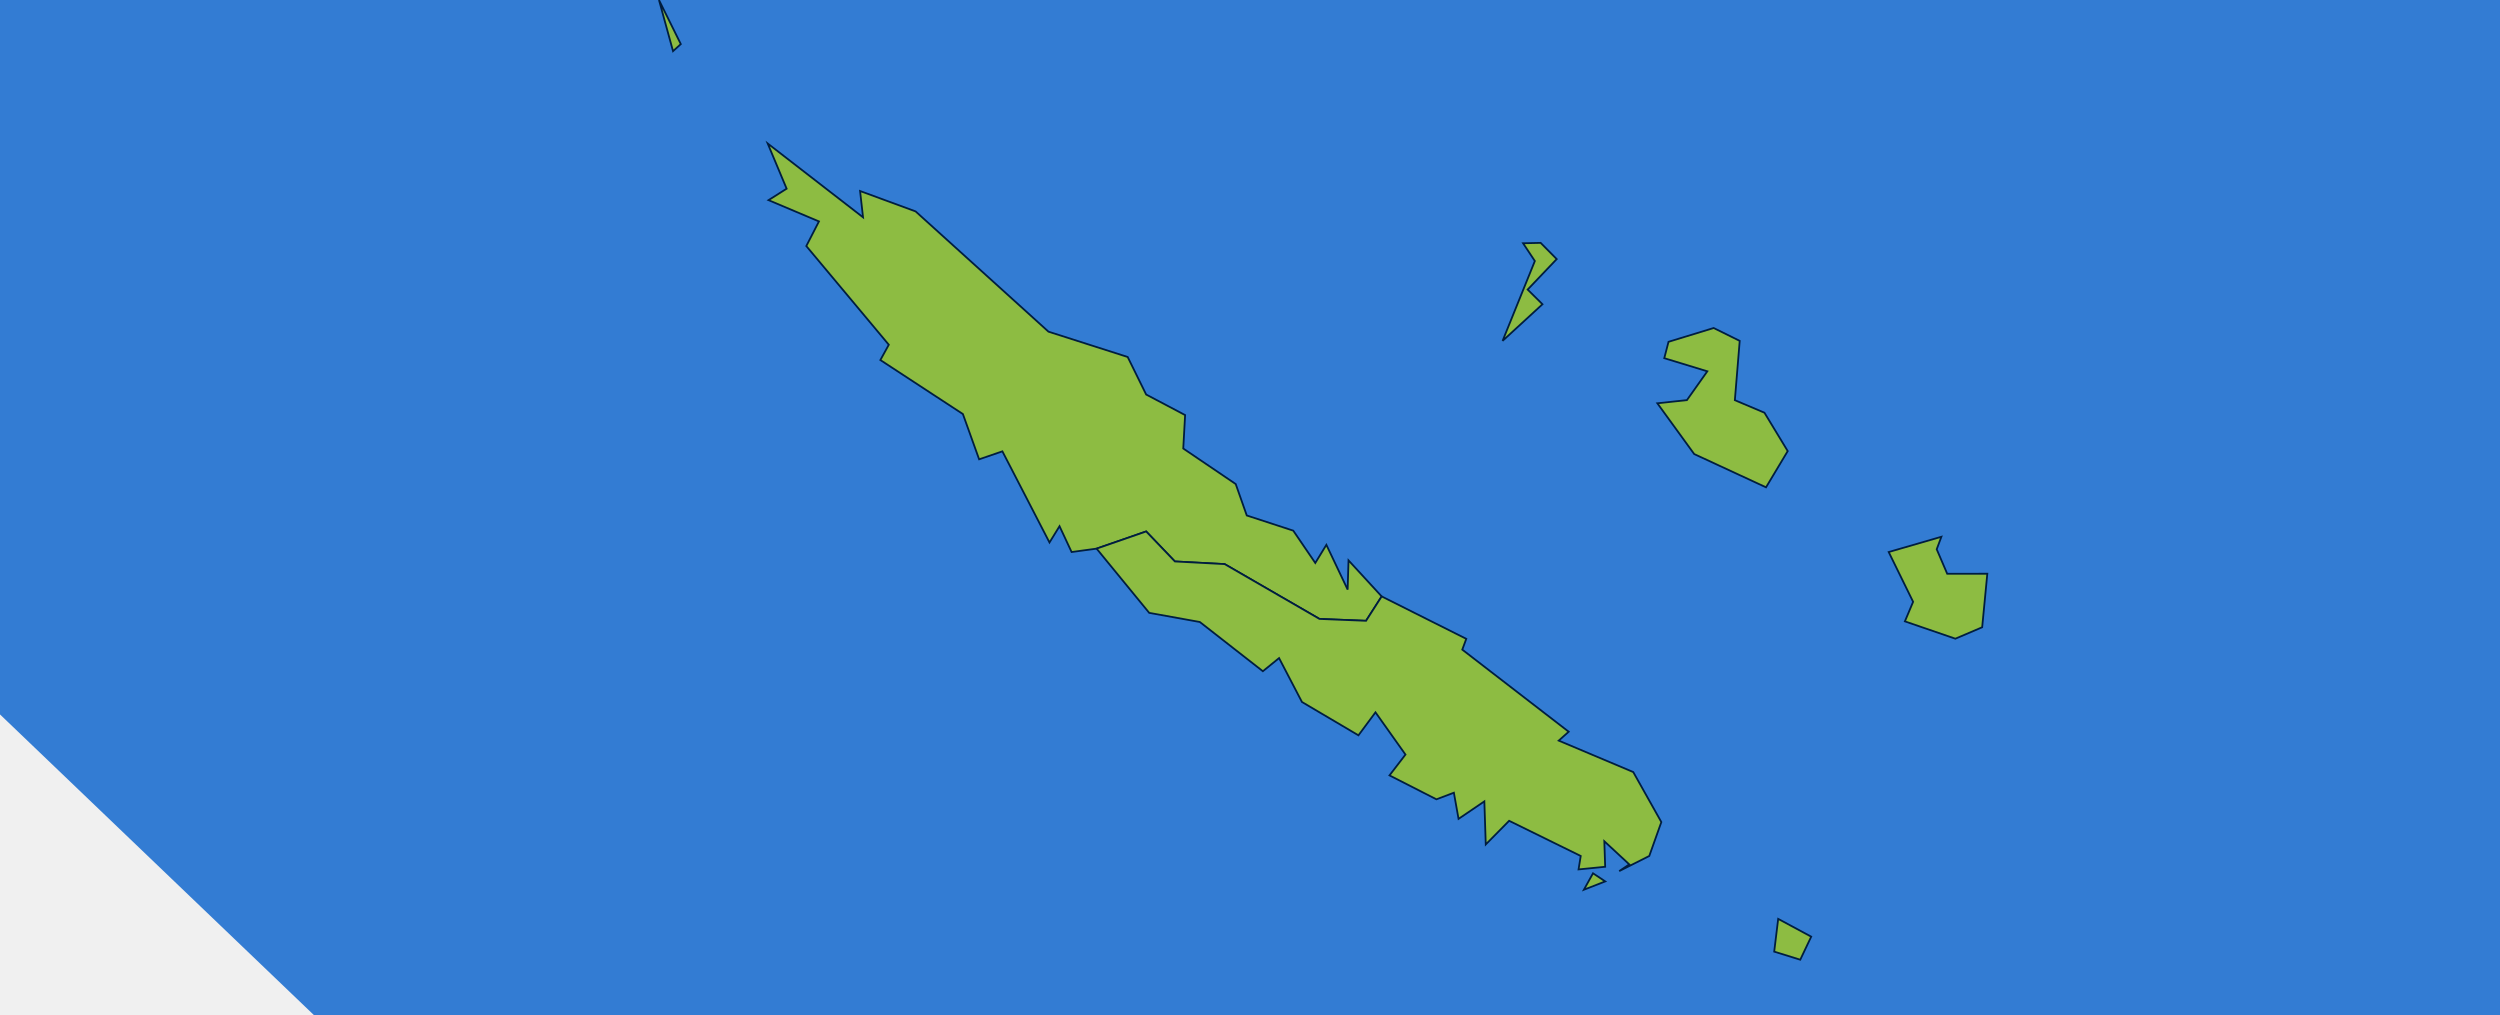
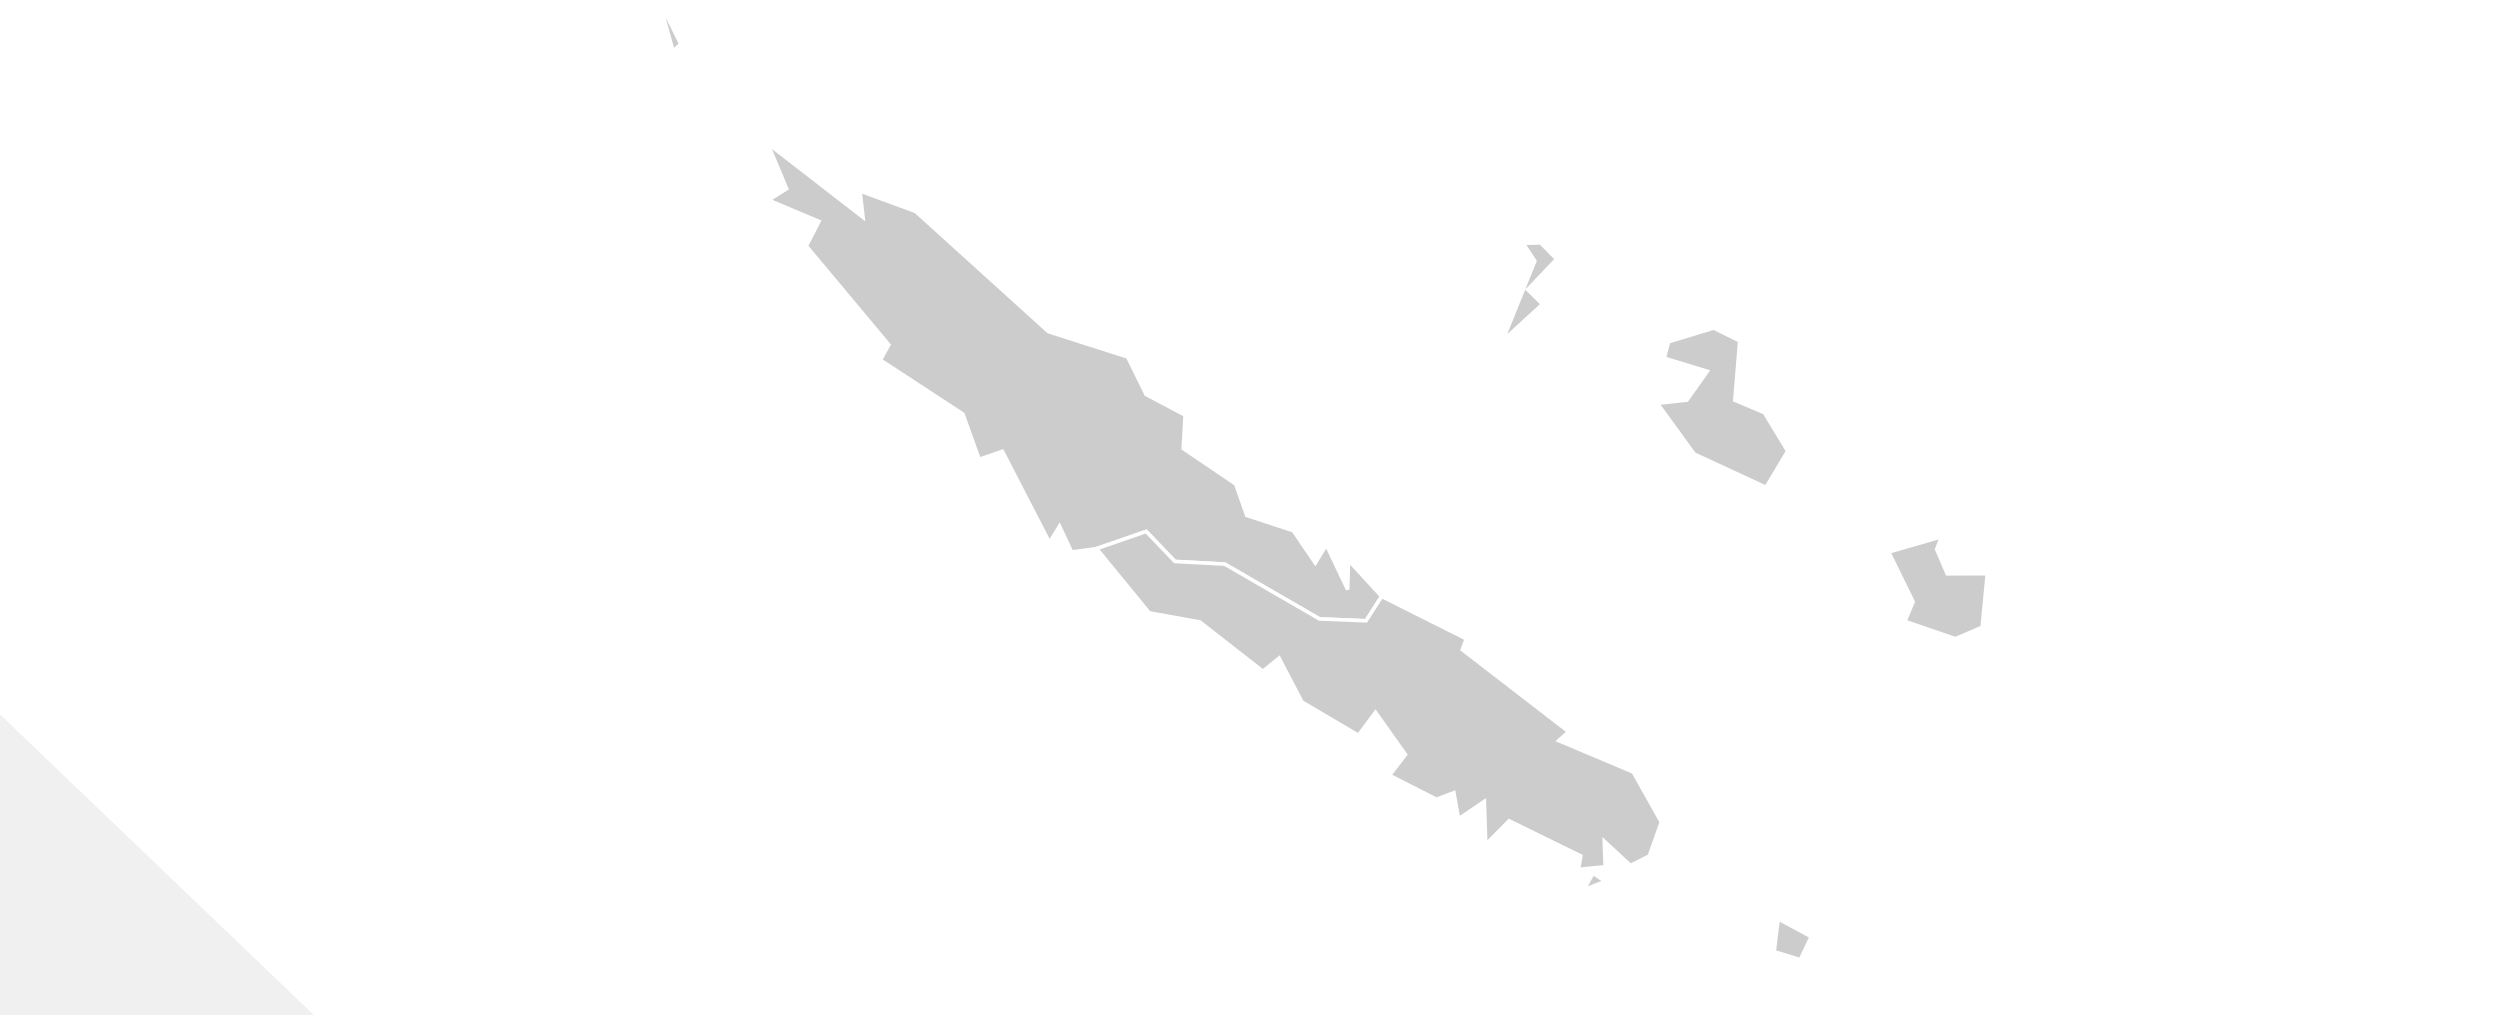
<svg xmlns="http://www.w3.org/2000/svg" viewBox="250 0 690 280" version="1.1">
  <defs>
    <style type="text/css">
			.land
			{
- 				fill: #8dbc42;
+ 				fill: #CCCCCC;
				fill-opacity: 1;
- 				stroke: #001D3F;
+ 				stroke:white;
				stroke-opacity: 1;
- 				stroke-width:0.5;
+ 				stroke-width:1.0;
			}
		</style>
    <style type="text/css">
    .sea
{
-     fill: #337CD3;
+     fill: white;
fill-opacity: 1;
- stroke:black;
+ stroke:white;
stroke-opacity: 1;
stroke-width:1;
}
</style>
  </defs>
  <g id="regions">
    <path class="sea" d="M-1000,-1000L2550,-1000L2550,2400,L-1000,2400Z" />
    <path id="NC-NO" class="land" d="M631.34,164.61L622.19,154.66L621.95,162.73L616.08,150.37L613.02,155.38L606.94,146.46L594.11,142.27L591.06,133.6L576.58,123.79L577.09,114.56L566.34,108.89L561.24,98.53L539.38,91.54L502.71,58.35L487.38,52.72L488.2,59.98L461.88,39.6L467.11,52.08L462.11,55.24L476.03,61.11L472.54,67.91L495.31,95.15L492.98,99.37L515.76,114.28L520.24,126.77L526.66,124.57L539.66,149.73L542.43,145.23L545.76,152.36L552.66,151.42L566.34,146.68L574.27,154.96L588,155.69L614.17,170.82L627.03,171.34L631.34,164.61zM431.88,0L435.76,14.12L437.9,12.17L431.88,0z" />
    <path id="NC-SU" class="land" d="M746.87,264.88L749.89,258.52L740.78,253.61L739.68,262.65L746.87,264.88zM693.04,243.27L689.67,241.03L687.15,245.57L693.04,243.27zM631.34,164.61L627.03,171.34L614.17,170.82L588,155.69L574.27,154.96L566.34,146.68L552.66,151.42L567.18,169.15L581.15,171.67L598.55,185.26L603.02,181.63L609.34,193.75L624.93,202.95L629.63,196.6L637.91,208.26L633.5,214.01L646.45,220.61L651.27,218.79L652.56,226.01L659.68,221.18L660.07,233.07L666.52,226.54L686.28,236.25L685.68,239.96L693.03,239.23L692.79,232.18L699.68,238.57L696.9,240.43L705.2,236.25L708.53,226.89L700.78,213.09L680.21,204.41L682.96,201.96L653.59,179.3L654.69,176.32L631.34,164.61z" />
    <path id="NC-IL" class="land" d="M784.53,151.6L785.82,148.15L771.28,152.36L778.02,166.1L775.75,171.5L789.68,176.28L797.08,173.12L798.5,158.35L787.43,158.36L784.53,151.6zM730.16,94.08L722.97,90.53L710.51,94.34L709.34,98.86L721.22,102.48L715.59,110.43L707.43,111.31L717.6,125.32L737.42,134.5L743.41,124.5L736.99,113.91L728.82,110.45L730.16,94.08zM675.22,67.03L670.37,67.14L673.62,72.04L664.71,94.08L675.72,83.97L671.63,79.92L679.65,71.51L675.22,67.03z" />
  </g>
</svg>
